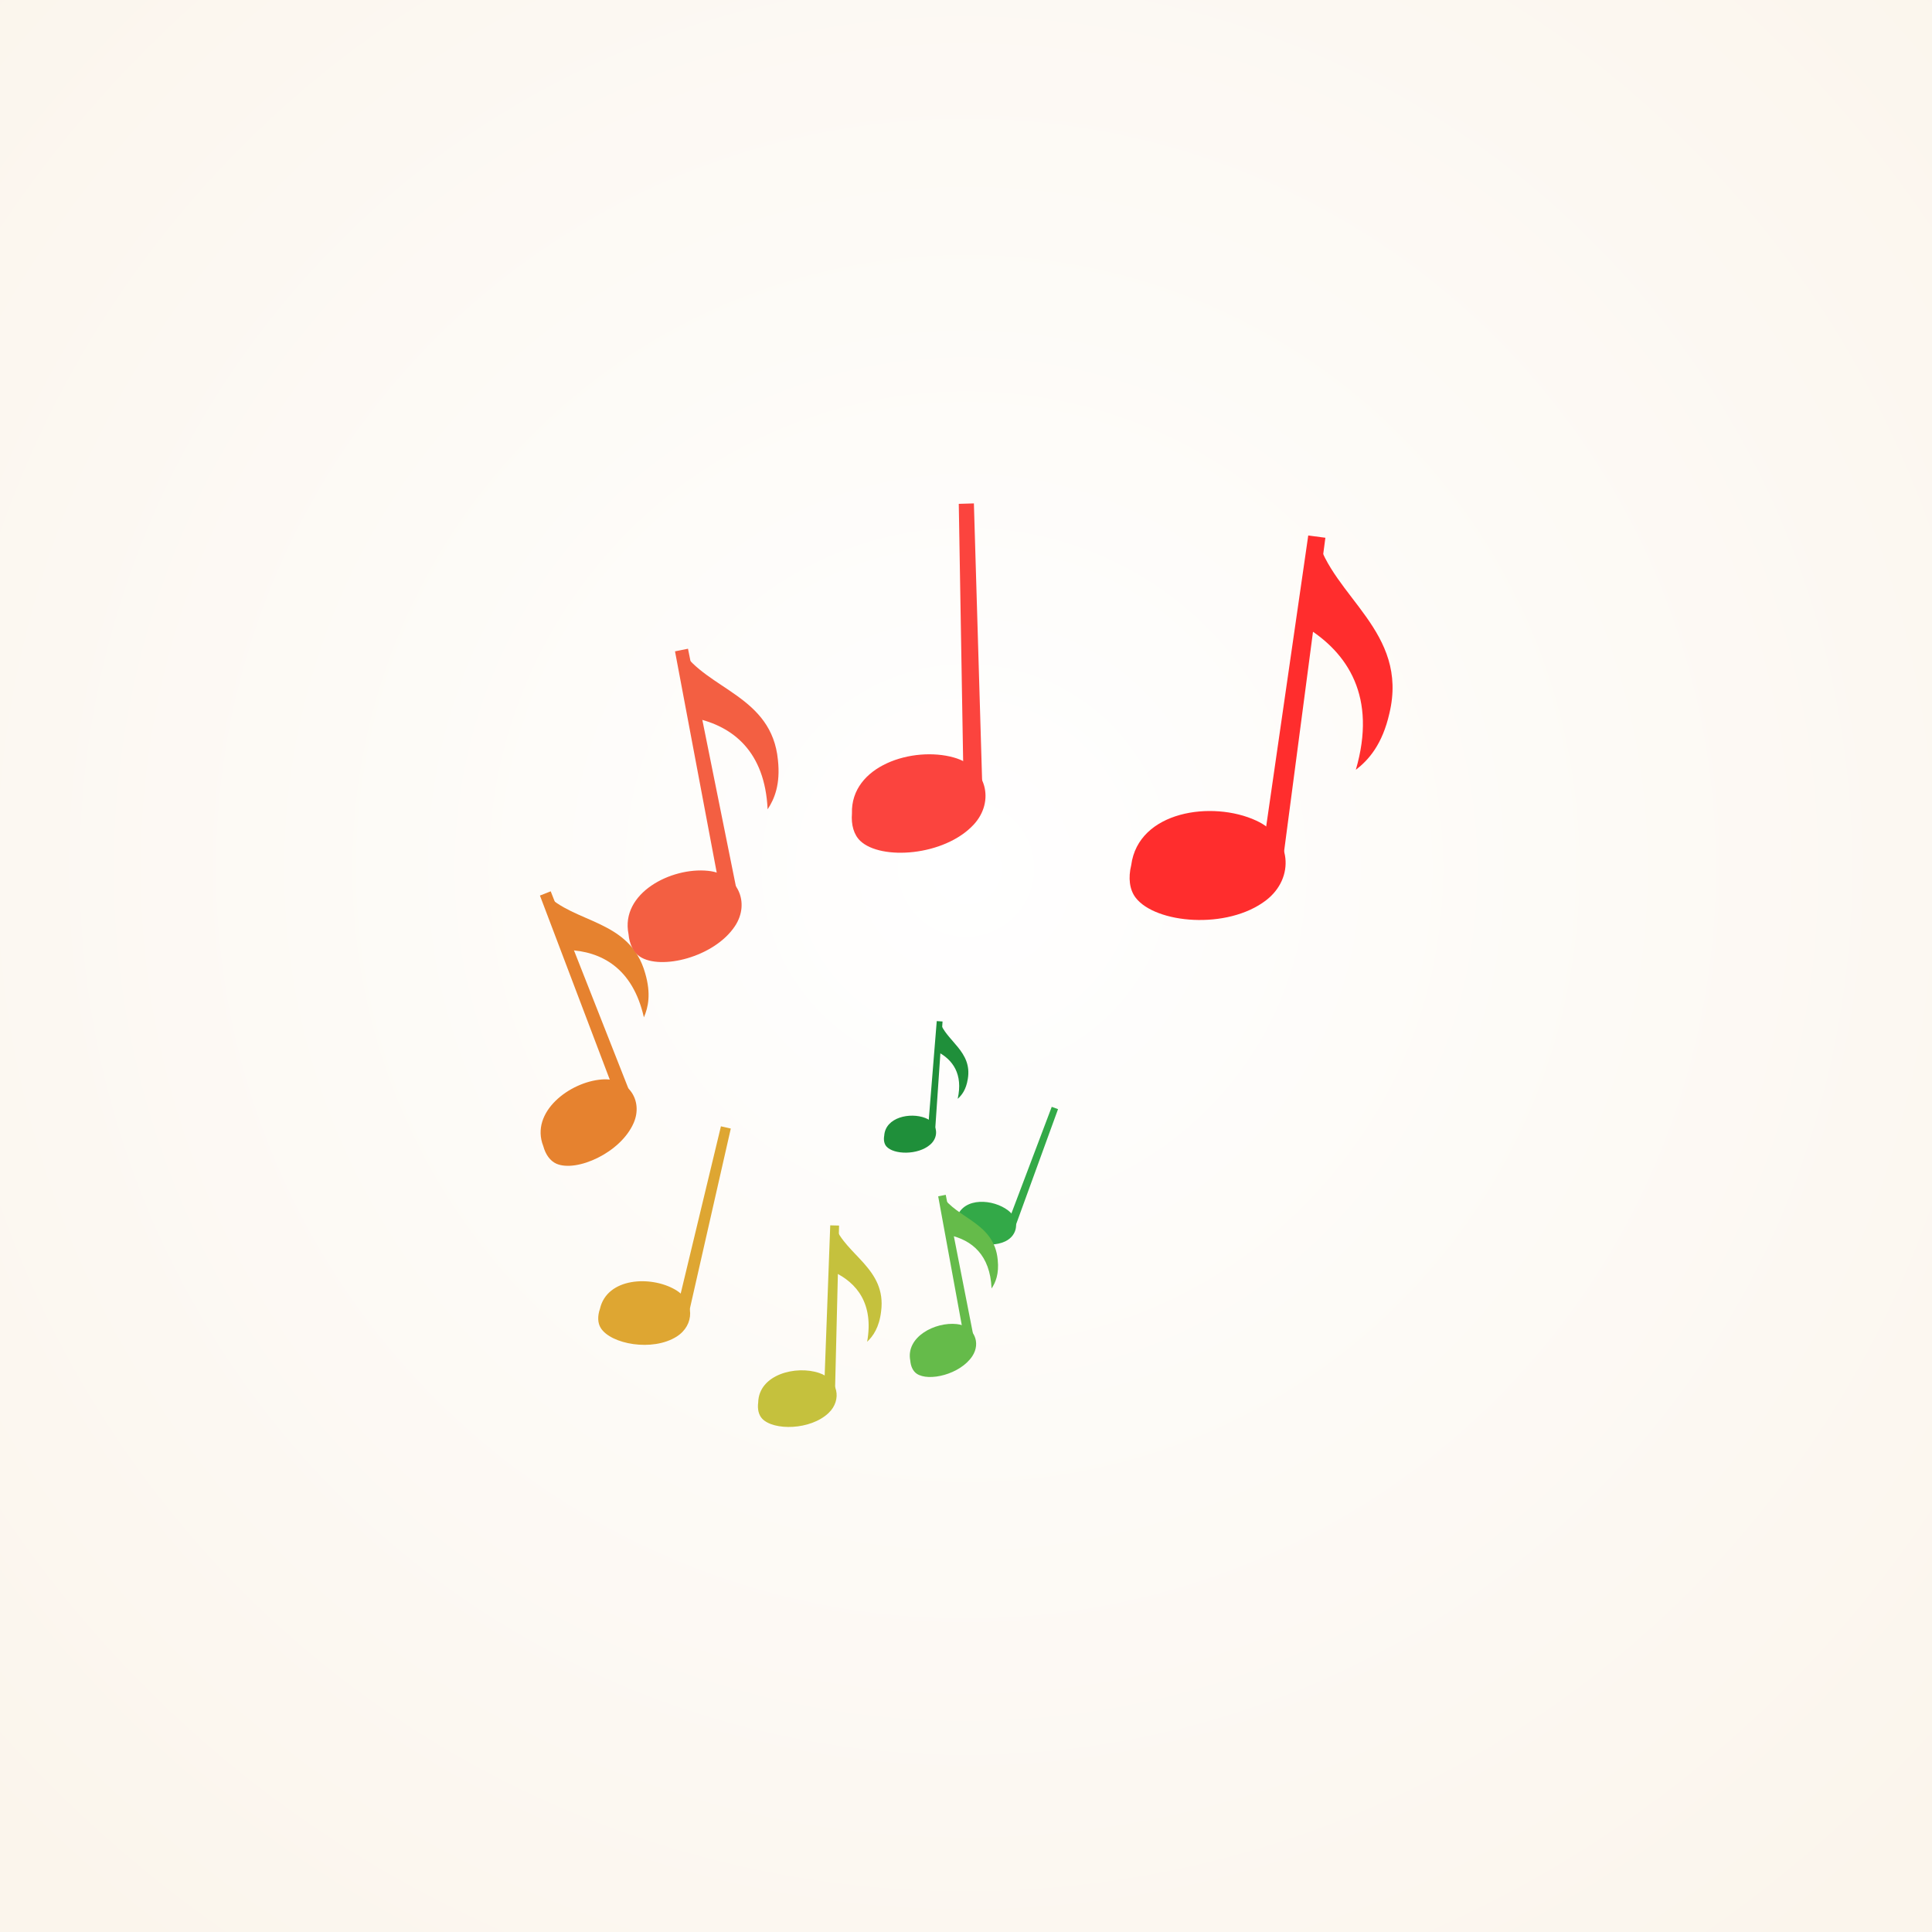
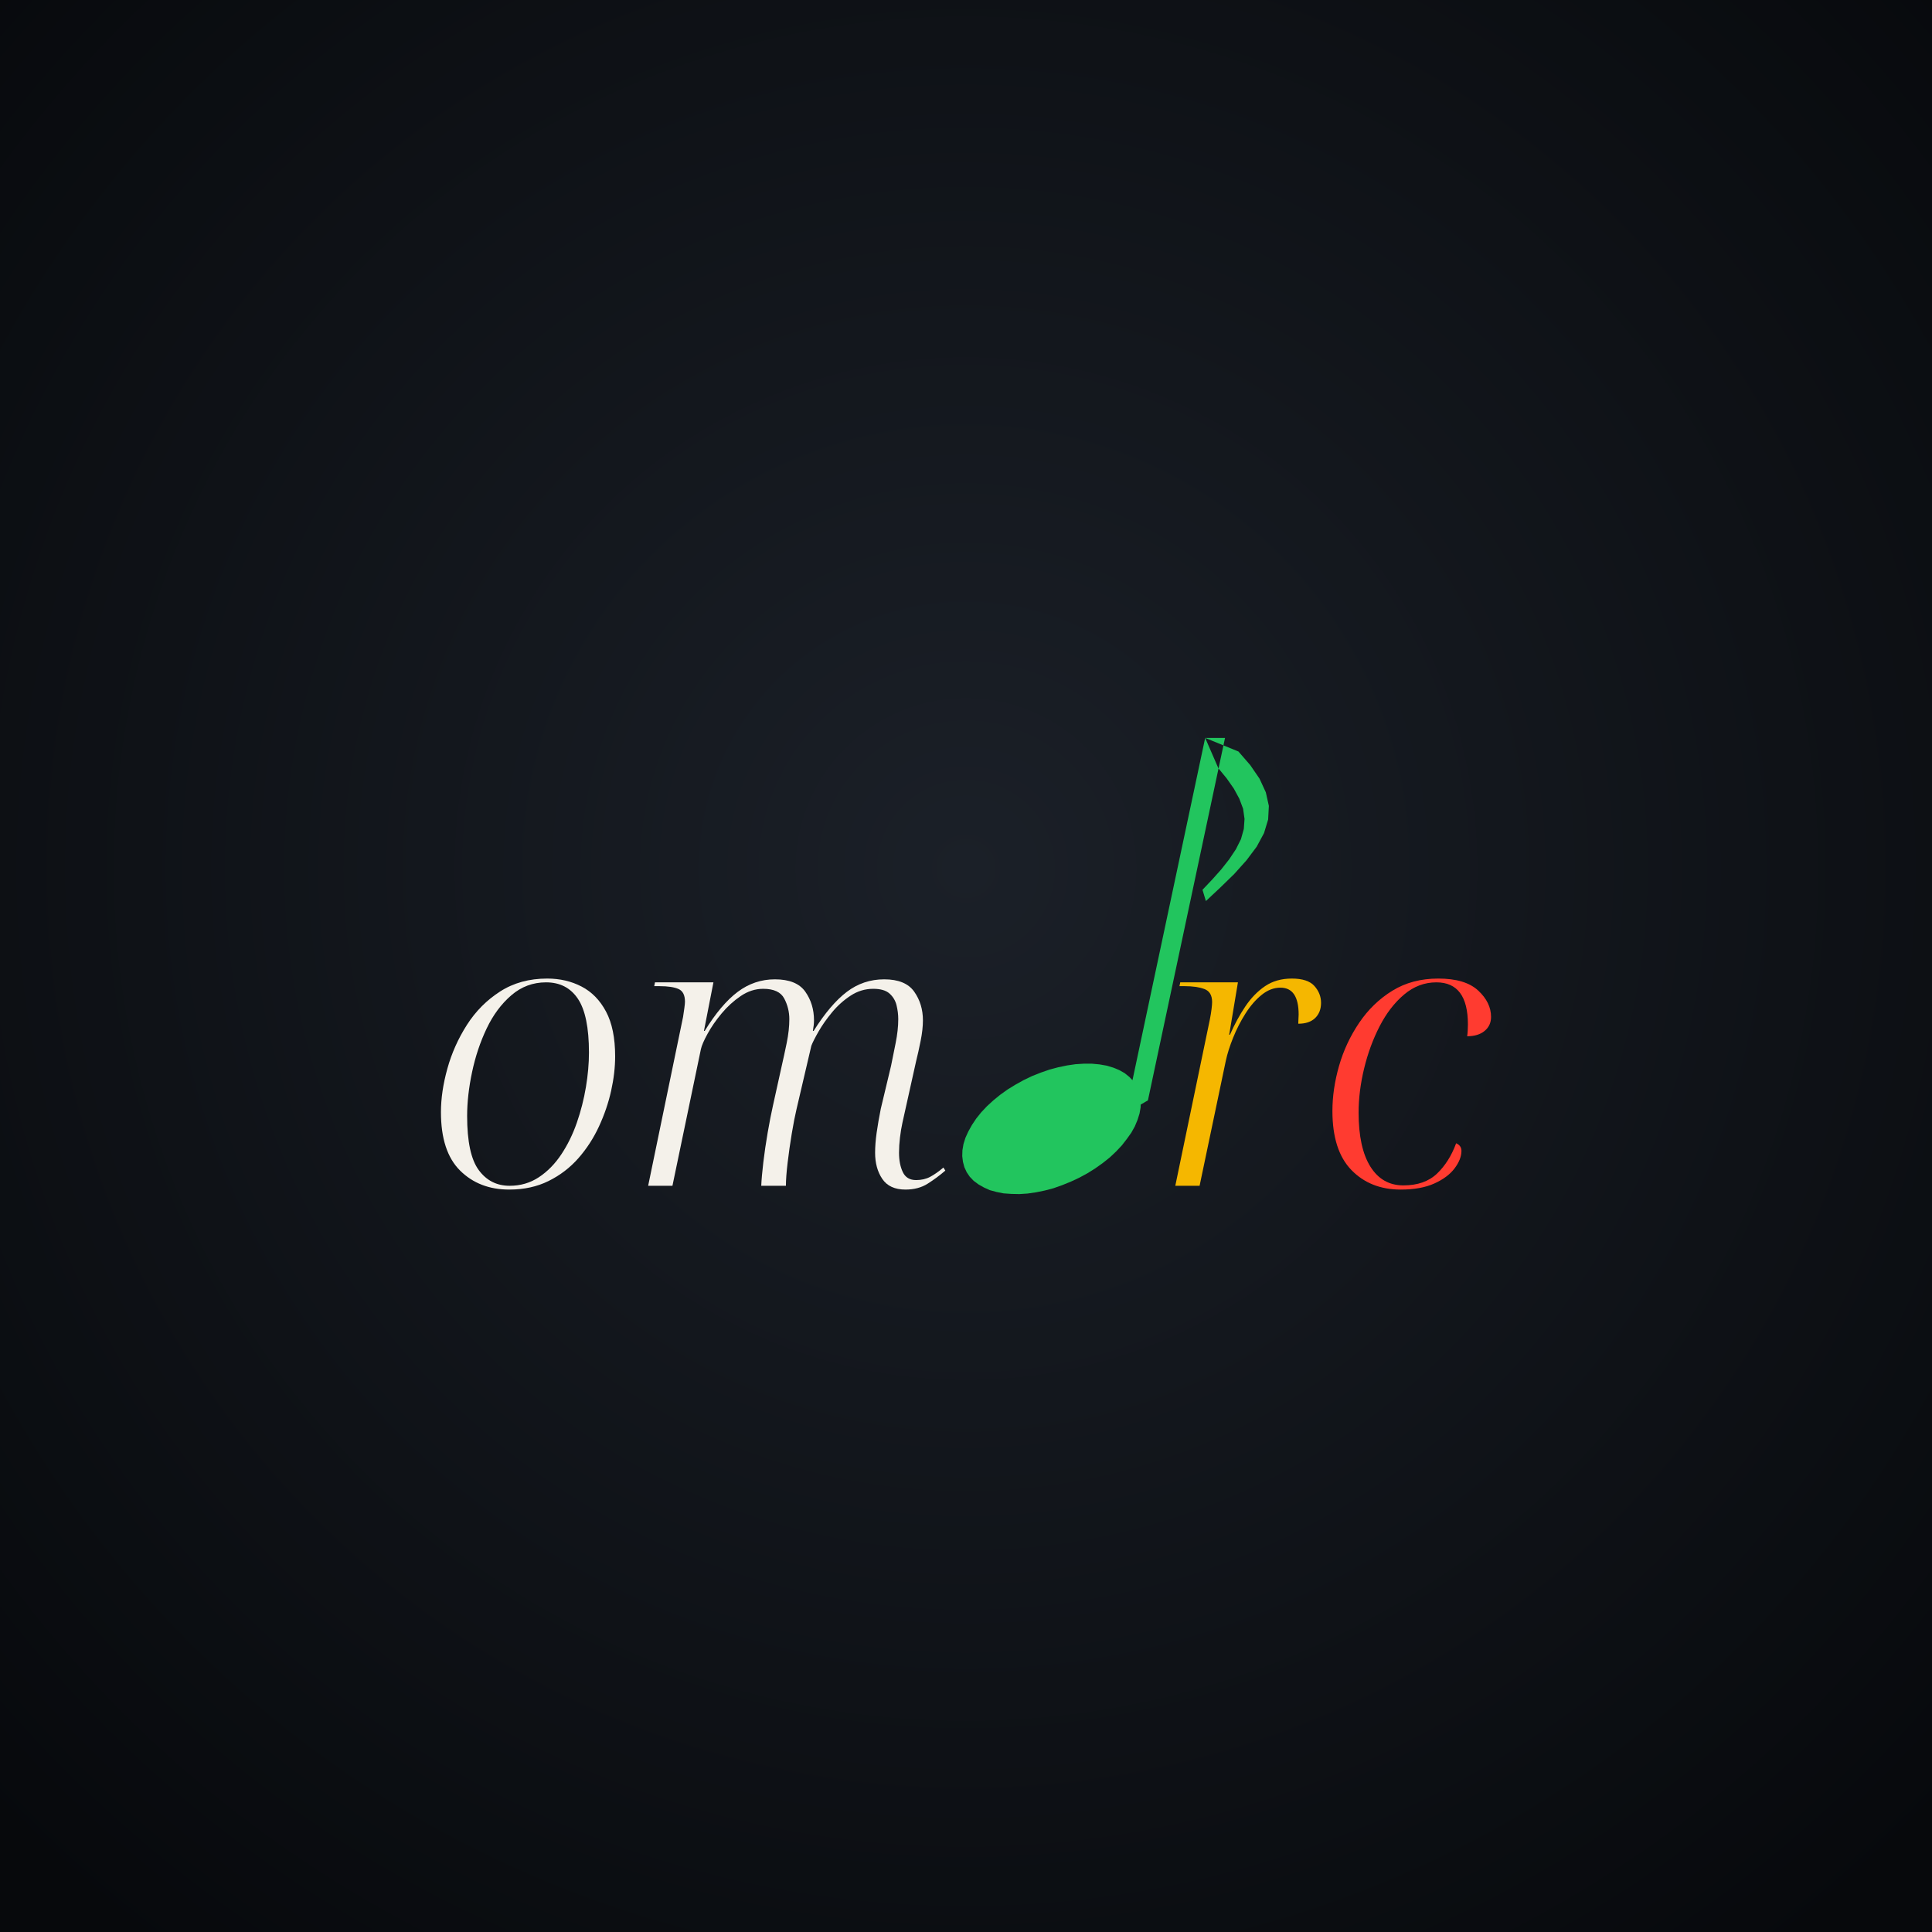
<svg xmlns="http://www.w3.org/2000/svg" viewBox="0 0 108 108" width="432" height="432">
  <defs>
    <radialGradient id="bg" cx="50%" cy="45%" r="70%">
-       <stop offset="0" stop-color="#ffffff" />
-       <stop offset="1" stop-color="#fbf5ec" />
+       <stop offset="0" stop-color="#1b2028" />
+       <stop offset="1" stop-color="#07090c" />
    </radialGradient>
  </defs>
  <rect width="108" height="108" fill="url(#bg)" />
-   <g fill="#1f8f3a" transform="translate(50.85 63.36) rotate(3.9) scale(2.710)">
-     <path d="M -0.52 0.08 C -0.52 -0.30 -0.02 -0.44 0.30 -0.34 C 0.56 -0.26 0.62 0.02 0.44 0.20 C 0.20 0.44 -0.30 0.46 -0.46 0.30 C -0.51 0.25 -0.53 0.17 -0.52 0.08 Z" />
-     <path d="M 0.37 0.02 L 0.52 -0.10 L 0.52 -2.35 L 0.40 -2.35 Z" />
-     <path d="M 0.46 -2.35 C 0.62 -1.95 1.18 -1.78 1.12 -1.20 C 1.10 -0.98 1.02 -0.86 0.94 -0.78 C 1.02 -1.30 0.78 -1.58 0.46 -1.72 Z" />
-   </g>
-   <g fill="#33a948" transform="translate(55.11 68.34) rotate(20.0) scale(3.122)">
-     <path d="M -0.52 0.08 C -0.52 -0.30 -0.02 -0.44 0.30 -0.34 C 0.56 -0.26 0.62 0.02 0.44 0.20 C 0.20 0.44 -0.30 0.46 -0.46 0.30 C -0.51 0.25 -0.53 0.17 -0.52 0.08 Z" />
-     <path d="M 0.37 0.02 L 0.52 -0.10 L 0.52 -2.35 L 0.40 -2.35 Z" />
-   </g>
-   <g fill="#65bb4a" transform="translate(52.66 75.42) rotate(-11.1) scale(3.586)">
-     <path d="M -0.52 0.08 C -0.52 -0.30 -0.02 -0.44 0.30 -0.34 C 0.56 -0.26 0.62 0.02 0.44 0.20 C 0.20 0.44 -0.30 0.46 -0.46 0.30 C -0.51 0.25 -0.53 0.17 -0.52 0.08 Z" />
-     <path d="M 0.37 0.02 L 0.52 -0.10 L 0.52 -2.35 L 0.40 -2.35 Z" />
-     <path d="M 0.46 -2.35 C 0.62 -1.95 1.18 -1.78 1.12 -1.20 C 1.10 -0.98 1.02 -0.86 0.94 -0.78 C 1.02 -1.30 0.78 -1.58 0.46 -1.72 Z" />
-   </g>
-   <g fill="#c5c13d" transform="translate(44.53 78.12) rotate(1.4) scale(4.113)">
-     <path d="M -0.52 0.08 C -0.52 -0.30 -0.02 -0.44 0.30 -0.34 C 0.56 -0.26 0.62 0.02 0.44 0.20 C 0.20 0.44 -0.30 0.46 -0.46 0.30 C -0.51 0.25 -0.53 0.17 -0.52 0.08 Z" />
-     <path d="M 0.37 0.02 L 0.52 -0.10 L 0.52 -2.35 L 0.40 -2.35 Z" />
-     <path d="M 0.46 -2.35 C 0.62 -1.95 1.18 -1.78 1.12 -1.20 C 1.10 -0.98 1.02 -0.86 0.94 -0.78 C 1.02 -1.30 0.78 -1.58 0.46 -1.72 Z" />
-   </g>
-   <g fill="#dea632" transform="translate(36.01 73.34) rotate(12.8) scale(4.711)">
-     <path d="M -0.52 0.08 C -0.52 -0.30 -0.02 -0.44 0.30 -0.34 C 0.56 -0.26 0.62 0.02 0.44 0.20 C 0.20 0.44 -0.30 0.46 -0.46 0.30 C -0.51 0.25 -0.53 0.17 -0.52 0.08 Z" />
-     <path d="M 0.37 0.02 L 0.52 -0.10 L 0.52 -2.35 L 0.40 -2.35 Z" />
-   </g>
-   <g fill="#e6822f" transform="translate(32.82 62.64) rotate(-21.5) scale(5.391)">
-     <path d="M -0.52 0.08 C -0.52 -0.30 -0.02 -0.44 0.30 -0.34 C 0.56 -0.26 0.62 0.02 0.44 0.20 C 0.20 0.44 -0.30 0.46 -0.46 0.30 C -0.51 0.25 -0.53 0.17 -0.52 0.08 Z" />
-     <path d="M 0.37 0.02 L 0.52 -0.10 L 0.52 -2.35 L 0.40 -2.35 Z" />
-     <path d="M 0.46 -2.35 C 0.62 -1.95 1.18 -1.78 1.12 -1.20 C 1.10 -0.98 1.02 -0.86 0.94 -0.78 C 1.02 -1.30 0.78 -1.58 0.46 -1.72 Z" />
-   </g>
-   <g fill="#f35f42" transform="translate(38.18 51.10) rotate(-11.4) scale(6.165)">
-     <path d="M -0.52 0.08 C -0.52 -0.30 -0.02 -0.44 0.30 -0.34 C 0.56 -0.26 0.62 0.02 0.44 0.20 C 0.20 0.44 -0.30 0.46 -0.46 0.30 C -0.51 0.25 -0.53 0.17 -0.52 0.08 Z" />
-     <path d="M 0.37 0.02 L 0.52 -0.10 L 0.52 -2.35 L 0.40 -2.35 Z" />
-     <path d="M 0.46 -2.35 C 0.62 -1.95 1.18 -1.78 1.12 -1.20 C 1.10 -0.98 1.02 -0.86 0.94 -0.78 C 1.02 -1.30 0.78 -1.58 0.46 -1.72 Z" />
-   </g>
-   <g fill="#fb443e" transform="translate(51.27 44.80) rotate(-1.7) scale(7.046)">
-     <path d="M -0.52 0.08 C -0.52 -0.30 -0.02 -0.44 0.30 -0.34 C 0.56 -0.26 0.62 0.02 0.44 0.20 C 0.20 0.44 -0.30 0.46 -0.46 0.30 C -0.51 0.25 -0.53 0.17 -0.52 0.08 Z" />
-     <path d="M 0.37 0.02 L 0.52 -0.10 L 0.52 -2.35 L 0.40 -2.35 Z" />
-   </g>
-   <g fill="#ff2d2d" transform="translate(67.47 48.27) rotate(7.5) scale(8.050)">
-     <path d="M -0.52 0.08 C -0.52 -0.30 -0.02 -0.44 0.30 -0.34 C 0.56 -0.26 0.62 0.02 0.44 0.20 C 0.20 0.44 -0.30 0.46 -0.46 0.30 C -0.51 0.25 -0.53 0.17 -0.52 0.08 Z" />
-     <path d="M 0.37 0.02 L 0.52 -0.10 L 0.52 -2.35 L 0.40 -2.35 Z" />
-     <path d="M 0.46 -2.35 C 0.62 -1.95 1.18 -1.78 1.12 -1.20 C 1.10 -0.98 1.02 -0.86 0.94 -0.78 C 1.02 -1.30 0.78 -1.58 0.46 -1.72 Z" />
-   </g>
+   <path d="M28.468 66.498Q26.792 66.498 25.72 65.437Q24.649 64.376 24.649 62.17Q24.649 61.024 25.01 59.73Q25.37 58.436 26.102 57.29Q26.834 56.145 27.958 55.424Q29.083 54.702 30.589 54.702Q31.65 54.702 32.509 55.148Q33.368 55.593 33.877 56.548Q34.387 57.503 34.387 59.051Q34.387 59.964 34.164 60.971Q33.941 61.979 33.485 62.965Q33.029 63.952 32.329 64.748Q31.629 65.543 30.663 66.02Q29.698 66.498 28.468 66.498ZM28.489 66.286Q29.401 66.286 30.122 65.808Q30.844 65.331 31.374 64.535Q31.904 63.74 32.244 62.764Q32.583 61.788 32.753 60.77Q32.923 59.751 32.923 58.839Q32.923 56.76 32.308 55.837Q31.692 54.914 30.526 54.914Q29.422 54.914 28.584 55.636Q27.746 56.357 27.205 57.492Q26.664 58.627 26.389 59.932Q26.113 61.236 26.113 62.382Q26.113 64.525 26.76 65.405Q27.407 66.286 28.489 66.286Z" fill="#f4f1ea" />
+   <path d="M50.616 66.498Q49.725 66.498 49.322 65.904Q48.919 65.31 48.919 64.44Q48.919 63.931 49.004 63.326Q49.089 62.722 49.237 61.979L49.81 59.582Q49.916 59.051 50.065 58.319Q50.213 57.587 50.213 56.972Q50.213 56.59 50.118 56.198Q50.022 55.805 49.725 55.54Q49.428 55.275 48.813 55.275Q48.134 55.275 47.551 55.657Q46.967 56.039 46.511 56.59Q46.055 57.142 45.758 57.662Q45.461 58.181 45.355 58.457L44.527 62Q44.4 62.531 44.262 63.358Q44.124 64.185 44.029 64.992Q43.933 65.798 43.933 66.286H42.554Q42.576 65.776 42.671 64.97Q42.767 64.164 42.915 63.305Q43.064 62.446 43.212 61.788L43.7 59.582Q43.827 59.03 43.976 58.309Q44.124 57.587 44.124 56.972Q44.124 56.357 43.838 55.816Q43.552 55.275 42.661 55.275Q42.003 55.275 41.409 55.678Q40.815 56.081 40.337 56.654Q39.86 57.227 39.553 57.789Q39.245 58.351 39.181 58.648L37.59 66.286H36.232L38.184 56.845Q38.227 56.569 38.258 56.336Q38.29 56.102 38.29 55.996Q38.29 55.445 37.93 55.286Q37.569 55.127 36.869 55.127H36.572L36.614 54.914H39.881L39.351 57.63H39.393Q40.306 56.145 41.239 55.445Q42.173 54.745 43.318 54.745Q44.527 54.745 45.015 55.434Q45.503 56.124 45.503 57.036Q45.503 57.29 45.44 57.63H45.482Q46.416 56.145 47.338 55.445Q48.261 54.745 49.428 54.745Q50.616 54.745 51.104 55.434Q51.592 56.124 51.592 57.036Q51.592 57.545 51.465 58.181Q51.338 58.818 51.21 59.327L50.446 62.764Q50.362 63.146 50.309 63.591Q50.256 64.037 50.256 64.44Q50.256 65.076 50.468 65.522Q50.68 65.967 51.21 65.967Q51.656 65.967 51.995 65.787Q52.335 65.607 52.738 65.267L52.844 65.437Q52.377 65.84 51.857 66.169Q51.338 66.498 50.616 66.498Z" fill="#f4f1ea" />
+   <path d="M 63.74 61.26 L 63.65 60.96 L 63.52 60.68 L 63.35 60.43 L 63.13 60.20 L 62.87 59.99 L 62.57 59.82 L 62.23 59.68 L 61.86 59.57 L 61.46 59.50 L 61.03 59.46 L 60.59 59.46 L 60.12 59.49 L 59.64 59.56 L 59.16 59.66 L 58.67 59.79 L 58.18 59.96 L 57.70 60.15 L 57.22 60.38 L 56.77 60.63 L 56.33 60.90 L 55.91 61.20 L 55.53 61.51 L 55.17 61.84 L 54.85 62.18 L 54.57 62.53 L 54.33 62.89 L 54.13 63.25 L 53.97 63.60 L 53.86 63.95 L 53.80 64.30 L 53.79 64.63 L 53.83 64.95 L 53.91 65.25 L 54.04 65.53 L 54.21 65.78 L 54.43 66.01 L 54.70 66.21 L 55.00 66.38 L 55.33 66.53 L 55.70 66.63 L 56.10 66.71 L 56.53 66.74 L 56.98 66.75 L 57.44 66.72 L 57.92 66.65 L 58.41 66.55 L 58.90 66.42 L 59.38 66.25 L 59.87 66.05 L 60.34 65.83 L 60.80 65.58 L 61.23 65.31 L 61.65 65.01 L 62.04 64.70 L 62.39 64.37 L 62.71 64.03 L 62.99 63.67 L 63.24 63.32 L 63.44 62.96 L 63.59 62.60 L 63.70 62.25 L 63.76 61.91 L 63.77 61.58 Z M 62.91 62.25 L 64.17 61.51 L 68.48 41.25 L 67.37 41.25 Z M 67.37 41.25 L 69.23 42.01 L 69.89 42.77 L 70.41 43.53 L 70.76 44.29 L 70.93 45.05 L 70.89 45.81 L 70.66 46.57 L 70.25 47.33 L 69.68 48.09 L 69.00 48.85 L 68.22 49.61 L 67.41 50.37 L 67.22 49.74 L 67.76 49.17 L 68.26 48.61 L 68.71 48.04 L 69.09 47.47 L 69.37 46.91 L 69.53 46.34 L 69.57 45.78 L 69.49 45.21 L 69.28 44.65 L 68.97 44.08 L 68.57 43.51 L 68.11 42.95 Z" fill="#22c55e" />
+   <path d="M67.631 56.993Q67.694 56.675 67.726 56.41Q67.758 56.145 67.758 56.018Q67.758 55.445 67.323 55.286Q66.888 55.127 66.23 55.127H65.933L65.976 54.914H69.201L68.713 57.842H68.755Q69.137 56.972 69.614 56.262Q70.092 55.551 70.717 55.127Q71.343 54.702 72.213 54.702Q73.104 54.702 73.475 55.116Q73.847 55.53 73.847 56.06Q73.847 56.59 73.518 56.909Q73.189 57.227 72.574 57.227Q72.574 57.1 72.584 56.962Q72.595 56.824 72.595 56.718Q72.595 55.211 71.577 55.211Q71.025 55.211 70.527 55.614Q70.028 56.018 69.625 56.654Q69.222 57.29 68.935 58.001Q68.649 58.712 68.522 59.306L67.058 66.286H65.7Z" fill="#f5b700" />
+   <path d="M78.302 66.498Q76.605 66.498 75.544 65.405Q74.483 64.313 74.483 62.106Q74.483 60.876 74.854 59.582Q75.226 58.288 75.979 57.174Q76.732 56.06 77.835 55.381Q78.938 54.702 80.402 54.702Q81.908 54.702 82.63 55.37Q83.351 56.039 83.351 56.845Q83.351 57.333 82.99 57.63Q82.63 57.927 82.015 57.927Q82.036 57.8 82.046 57.619Q82.057 57.439 82.057 57.269Q82.057 54.914 80.296 54.914Q79.299 54.914 78.493 55.593Q77.687 56.272 77.124 57.365Q76.562 58.457 76.255 59.73Q75.947 61.003 75.947 62.191Q75.947 64.164 76.605 65.214Q77.262 66.264 78.45 66.264Q79.638 66.264 80.328 65.607Q81.017 64.949 81.399 63.91Q81.696 64.037 81.696 64.334Q81.696 64.801 81.314 65.31Q80.933 65.819 80.179 66.158Q79.426 66.498 78.302 66.498Z" fill="#ff3b30" />
</svg>
